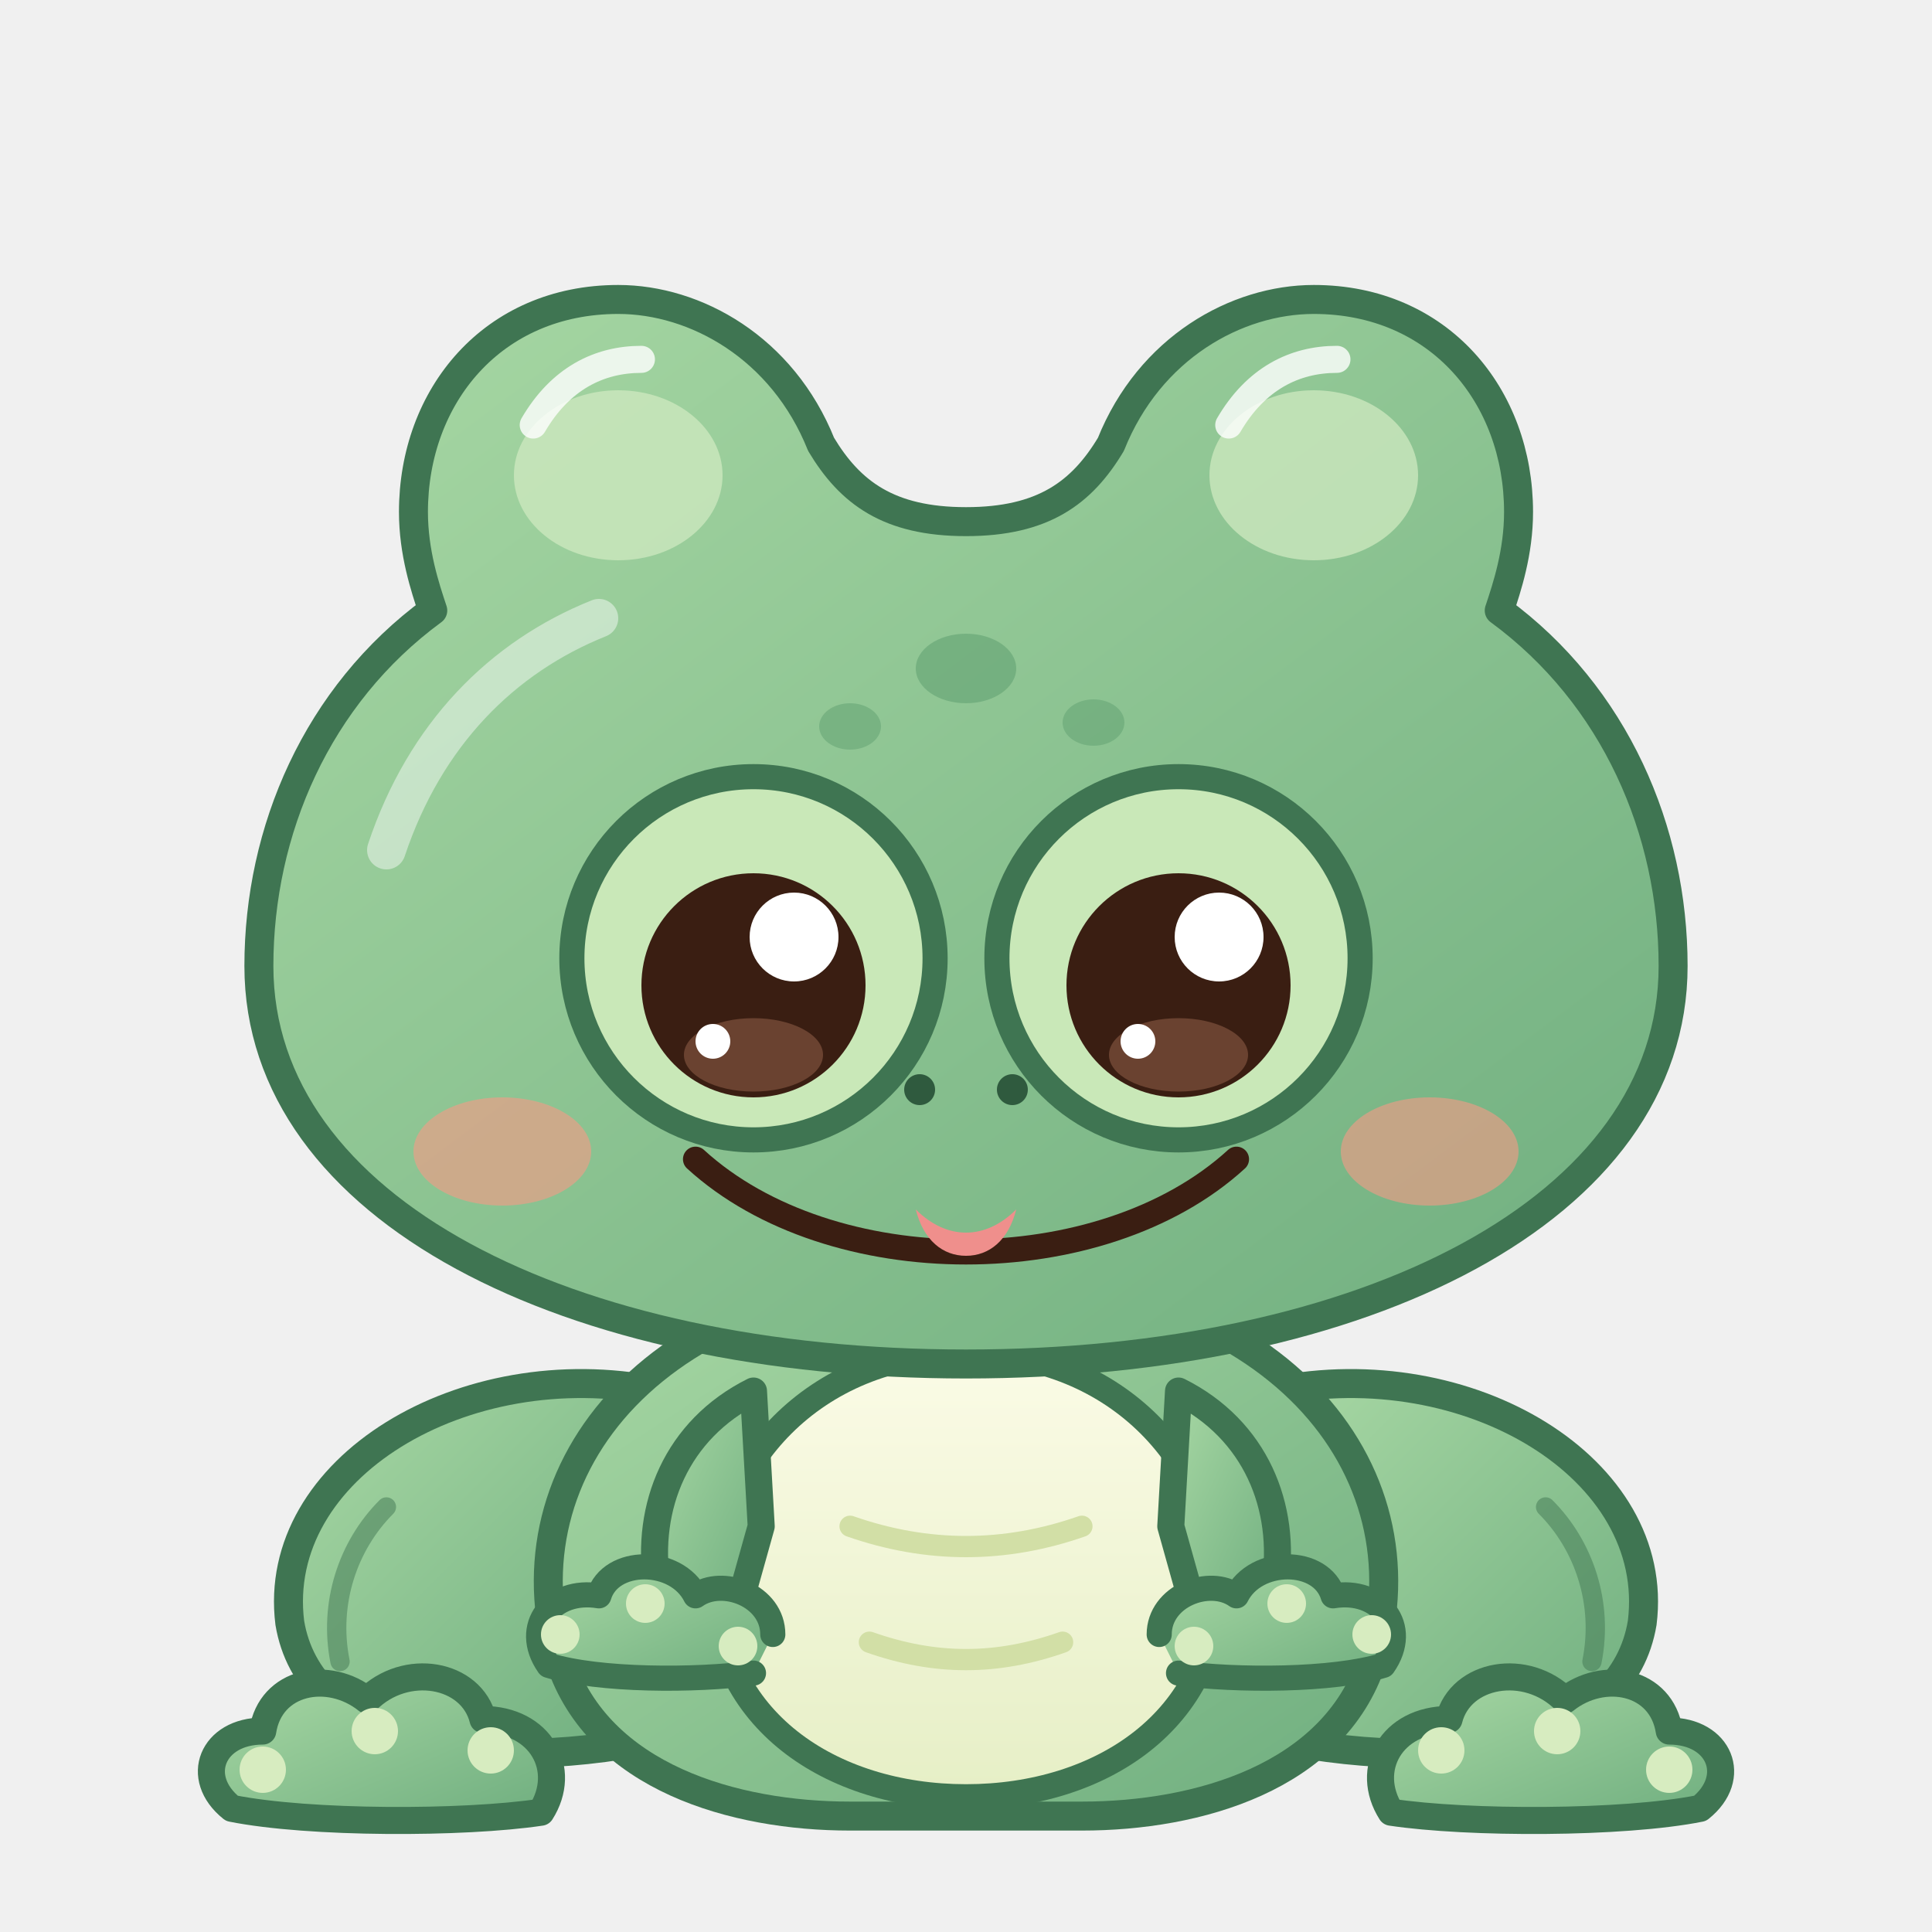
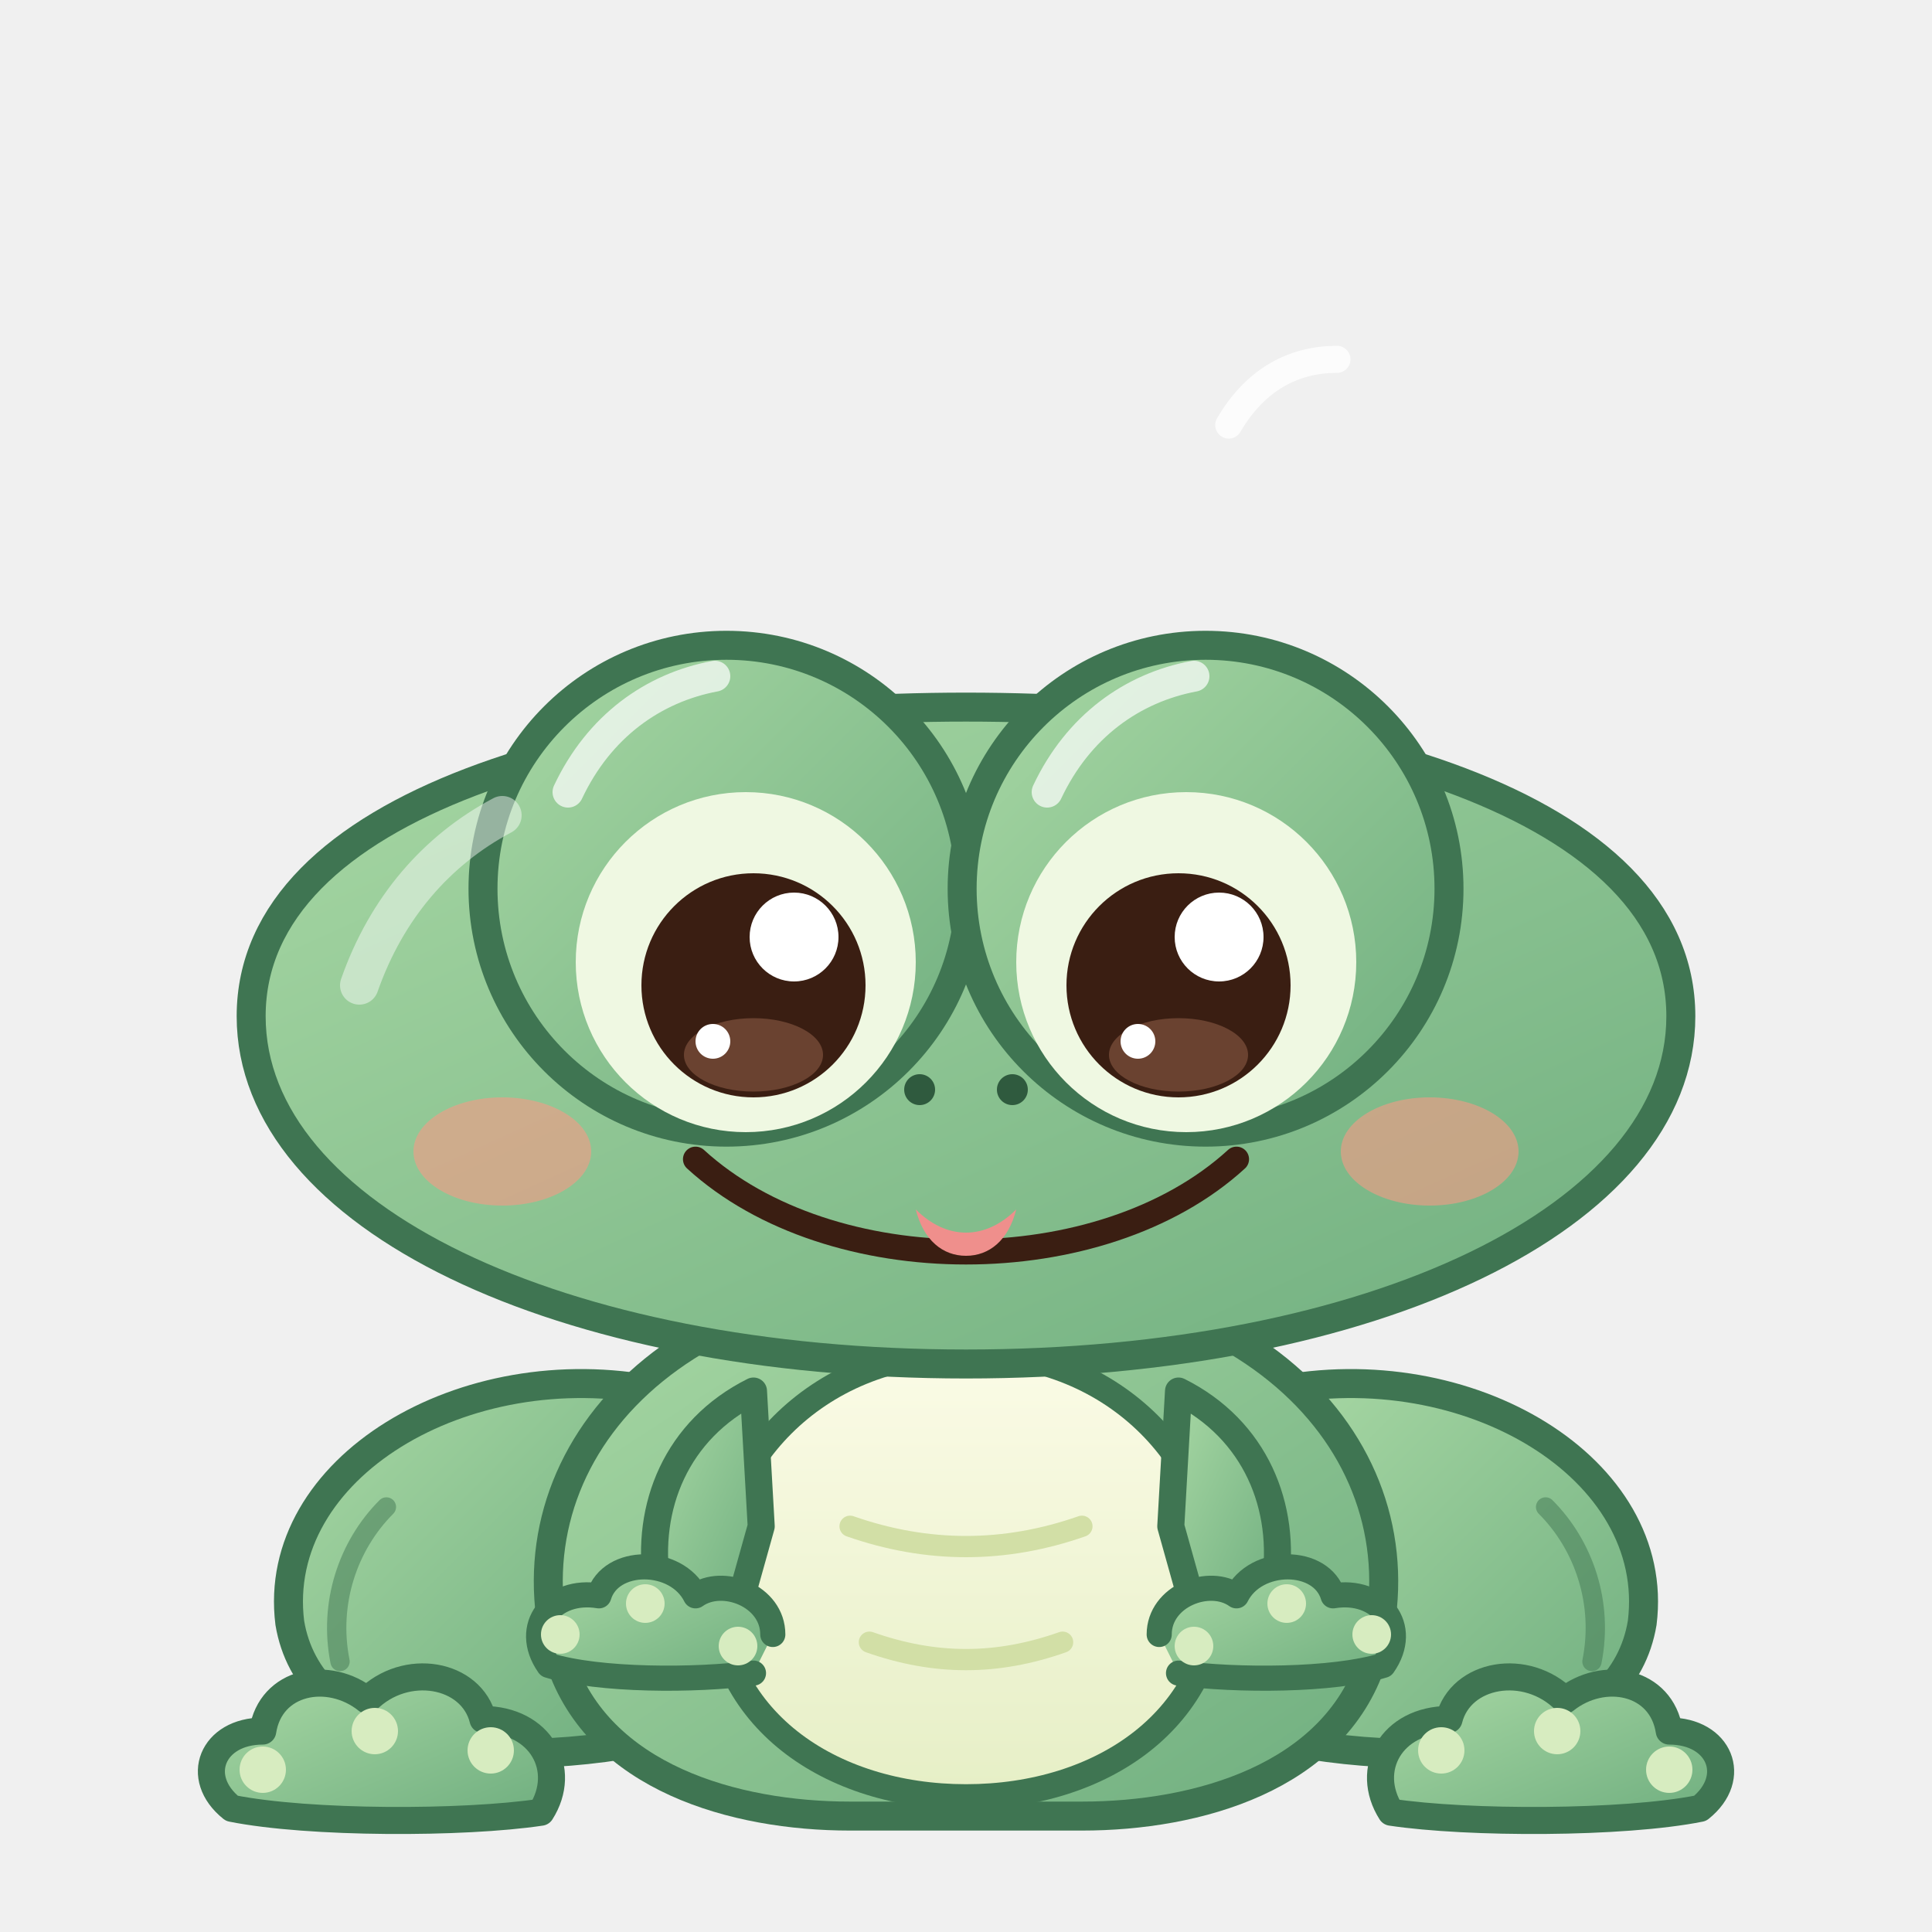
<svg xmlns="http://www.w3.org/2000/svg" viewBox="0 0 100 100" width="480" height="480">
  <defs>
    <linearGradient id="ribbit-skin" x1="0" y1="0" x2="1" y2="1">
      <stop offset="0" stop-color="#a8d8a4" />
      <stop offset="1" stop-color="#6fae7f" />
    </linearGradient>
    <linearGradient id="ribbit-belly" x1="0" y1="0" x2="0" y2="1">
      <stop offset="0" stop-color="#fbfbe6" />
      <stop offset="1" stop-color="#e6efc6" />
    </linearGradient>
  </defs>
  <g>
    <path d="M34 72C24 70 14 76 15 84 16 90 24 92 34 90Z" fill="url(#ribbit-skin)" stroke="#3f7552" stroke-width="1.5" stroke-linejoin="round" stroke-linecap="round" />
    <path d="M12 93.6C10 92 11 89.6 13.6 89.6 14 87 17 86.4 19 88 21 86 24.4 86.6 25 89 28 89 29.4 91.6 28 93.8 24 94.4 16 94.4 12 93.6Z" fill="url(#ribbit-skin)" stroke="#3f7552" stroke-width="1.4" stroke-linejoin="round" stroke-linecap="round" />
    <circle cx="13.6" cy="91.6" r="1.2" fill="#d7ecc0" />
    <circle cx="19.4" cy="89.6" r="1.2" fill="#d7ecc0" />
    <circle cx="25.4" cy="90.6" r="1.2" fill="#d7ecc0" />
    <path d="M20 78c-2 2 -3 5 -2.4 8" fill="none" stroke="#3f7552" stroke-width="1" stroke-linecap="round" stroke-linejoin="round" opacity="0.5" />
    <path d="M66 72C76 70 86 76 85 84 84 90 76 92 66 90Z" fill="url(#ribbit-skin)" stroke="#3f7552" stroke-width="1.5" stroke-linejoin="round" stroke-linecap="round" />
    <path d="M88 93.6C90 92 89 89.6 86.4 89.6 86 87 83 86.4 81 88 79 86 75.6 86.6 75 89 72 89 70.6 91.6 72 93.8 76 94.4 84 94.4 88 93.6Z" fill="url(#ribbit-skin)" stroke="#3f7552" stroke-width="1.4" stroke-linejoin="round" stroke-linecap="round" />
    <circle cx="86.4" cy="91.6" r="1.2" fill="#d7ecc0" />
    <circle cx="80.6" cy="89.6" r="1.2" fill="#d7ecc0" />
    <circle cx="74.6" cy="90.6" r="1.2" fill="#d7ecc0" />
    <path d="M80 78c2 2 3 5 2.4 8" fill="none" stroke="#3f7552" stroke-width="1" stroke-linecap="round" stroke-linejoin="round" opacity="0.5" />
    <path d="M29 86C26 76 34 66 50 66 66 66 74 76 71 86 69 92 62 94 56 94H44C38 94 31 92 29 86Z" fill="url(#ribbit-skin)" stroke="#3f7552" stroke-width="1.5" stroke-linejoin="round" stroke-linecap="round" />
    <path d="M50 70C58 70 63 76 63 82 63 89 57 93 50 93S37 89 37 82C37 76 42 70 50 70Z" fill="url(#ribbit-belly)" stroke="#3f7552" stroke-width="1.3" stroke-linejoin="round" stroke-linecap="round" />
    <path d="M44 79c4 1.4 8 1.4 12 0M45 85c3.4 1.2 6.6 1.2 10 0" fill="none" stroke="#d2dfa6" stroke-width="1.1" stroke-linecap="round" stroke-linejoin="round" opacity="1" />
    <path d="M61 72C65 74 66.6 78 66 82L62 84 60.6 79Z" fill="url(#ribbit-skin)" stroke="#3f7552" stroke-width="1.4" stroke-linejoin="round" stroke-linecap="round" />
    <path d="M60 84.6C60 82.6 62.6 81.6 64 82.6 65 80.6 68.4 80.6 69 82.6 71.4 82.2 73 84.2 71.6 86.2 69 87 64 87 61 86.6 60 84.6Z" fill="url(#ribbit-skin)" stroke="#3f7552" stroke-width="1.3" stroke-linejoin="round" stroke-linecap="round" />
    <circle cx="61.8" cy="85.2" r="1" fill="#d7ecc0" />
    <circle cx="66.6" cy="83" r="1" fill="#d7ecc0" />
    <circle cx="71" cy="84.6" r="1" fill="#d7ecc0" />
    <path d="M39 72C35 74 33.4 78 34 82L38 84 39.4 79Z" fill="url(#ribbit-skin)" stroke="#3f7552" stroke-width="1.4" stroke-linejoin="round" stroke-linecap="round" />
    <path d="M40 84.6C40 82.6 37.4 81.6 36 82.6 35 80.6 31.6 80.6 31 82.6 28.6 82.2 27 84.2 28.4 86.2 31 87 36 87 39 86.6 40 84.6Z" fill="url(#ribbit-skin)" stroke="#3f7552" stroke-width="1.3" stroke-linejoin="round" stroke-linecap="round" />
    <circle cx="38.2" cy="85.2" r="1" fill="#d7ecc0" />
    <circle cx="33.4" cy="83" r="1" fill="#d7ecc0" />
    <circle cx="29" cy="84.6" r="1" fill="#d7ecc0" />
-     <path d="M50 27C54 27 56 25.5 57.5 23 59.5 18 64 15.5 68 15.5 74.5 15.5 78.6 20.5 78.6 26.5 78.6 28.6 78 30.4 77.6 31.6 83.6 36 86.6 43 86.6 50 86.6 62.6 70.6 70.6 50 70.6S13.4 62.6 13.4 50C13.4 43 16.4 36 22.4 31.6 22 30.4 21.4 28.6 21.4 26.5 21.4 20.5 25.5 15.5 32 15.5 36 15.5 40.5 18 42.5 23 44 25.5 46 27 50 27Z" fill="url(#ribbit-skin)" stroke="#3f7552" stroke-width="1.5" stroke-linejoin="round" stroke-linecap="round" />
-     <ellipse cx="32" cy="24.6" rx="5.4" ry="4.4" fill="#cfe9c0" opacity=".75" />
-     <path d="M27.6 22c1.4-2.4 3.4-3.4 5.6-3.4" fill="none" stroke="#fff" stroke-width="1.4" stroke-linecap="round" stroke-linejoin="round" opacity="0.8" />
-     <ellipse cx="68" cy="24.6" rx="5.4" ry="4.4" fill="#cfe9c0" opacity=".75" />
+     <path d="M50 36.6C69 36.6 87 41.6 87 52.6 87 63 71 70.6 50 70.6S13 63 13 52.6C13 41.6 31 36.6 50 36.6Z" fill="url(#ribbit-skin)" stroke="#3f7552" stroke-width="1.5" stroke-linejoin="round" stroke-linecap="round" />
    <path d="M63.6 22c1.4-2.4 3.4-3.4 5.6-3.4" fill="none" stroke="#fff" stroke-width="1.4" stroke-linecap="round" stroke-linejoin="round" opacity="0.8" />
-     <ellipse cx="50" cy="34.6" rx="2.6" ry="1.8" fill="#5f9f70" opacity=".55" />
-     <ellipse cx="44" cy="37.6" rx="1.6" ry="1.2" fill="#5f9f70" opacity=".5" />
-     <ellipse cx="56.6" cy="37.4" rx="1.6" ry="1.2" fill="#5f9f70" opacity=".5" />
-     <circle cx="39" cy="49.6" r="9.4" fill="#c9e8b8" stroke="#3f7552" stroke-width="1.3" />
-     <circle cx="61" cy="49.6" r="9.4" fill="#c9e8b8" stroke="#3f7552" stroke-width="1.3" />
+     <circle cx="37.6" cy="46" r="12.6" fill="url(#ribbit-skin)" stroke="#3f7552" stroke-width="1.5" />
+     <circle cx="62.4" cy="46" r="12.6" fill="url(#ribbit-skin)" stroke="#3f7552" stroke-width="1.5" />
+     <path d="M29.4 41c1.6-3.4 4.4-5.4 7.6-6M54.2 41c1.6-3.4 4.4-5.4 7.6-6" fill="none" stroke="#fff" stroke-width="1.6" stroke-linecap="round" opacity=".7" />
+     <circle cx="38.6" cy="49.8" r="8.8" fill="#eff8e2" />
+     <circle cx="61.4" cy="49.8" r="8.8" fill="#eff8e2" />
    <circle cx="39" cy="51" r="5.8" fill="#3a1e12" />
    <ellipse cx="39" cy="54.6" rx="3.6" ry="1.9" fill="#8a5a44" opacity=".6" />
    <circle cx="41.1" cy="48.5" r="2.3" fill="#fff" />
    <circle cx="36.9" cy="53.9" r=".9" fill="#fff" />
    <circle cx="61" cy="51" r="5.8" fill="#3a1e12" />
    <ellipse cx="61" cy="54.6" rx="3.6" ry="1.9" fill="#8a5a44" opacity=".6" />
    <circle cx="63.1" cy="48.5" r="2.3" fill="#fff" />
    <circle cx="58.9" cy="53.9" r=".9" fill="#fff" />
    <ellipse cx="26" cy="59.6" rx="4.6" ry="2.8" fill="#f79a86" opacity=".6" />
    <ellipse cx="74" cy="59.6" rx="4.6" ry="2.8" fill="#f79a86" opacity=".6" />
    <circle cx="47.6" cy="56.4" r=".8" fill="#2f5a3e" />
    <circle cx="52.4" cy="56.4" r=".8" fill="#2f5a3e" />
    <path d="M36 60c7 6.4 21 6.4 28 0" fill="none" stroke="#3a1e12" stroke-width="1.3" stroke-linecap="round" stroke-linejoin="round" opacity="1" />
    <path d="M47.4 62.6c1.6 1.6 3.6 1.6 5.2 0-.4 1.6-1.4 2.4-2.6 2.4s-2.2-.8-2.6-2.4z" fill="#ef8f8c" />
-     <path d="M20 44c2-6 6-10 11-12" fill="none" stroke="#fff" stroke-width="2" stroke-linecap="round" stroke-linejoin="round" opacity="0.45" />
+     <path d="M18.6 51c1.4-4 4-7 7.4-8.8" fill="none" stroke="#fff" stroke-width="2" stroke-linecap="round" stroke-linejoin="round" opacity="0.45" />
  </g>
</svg>
